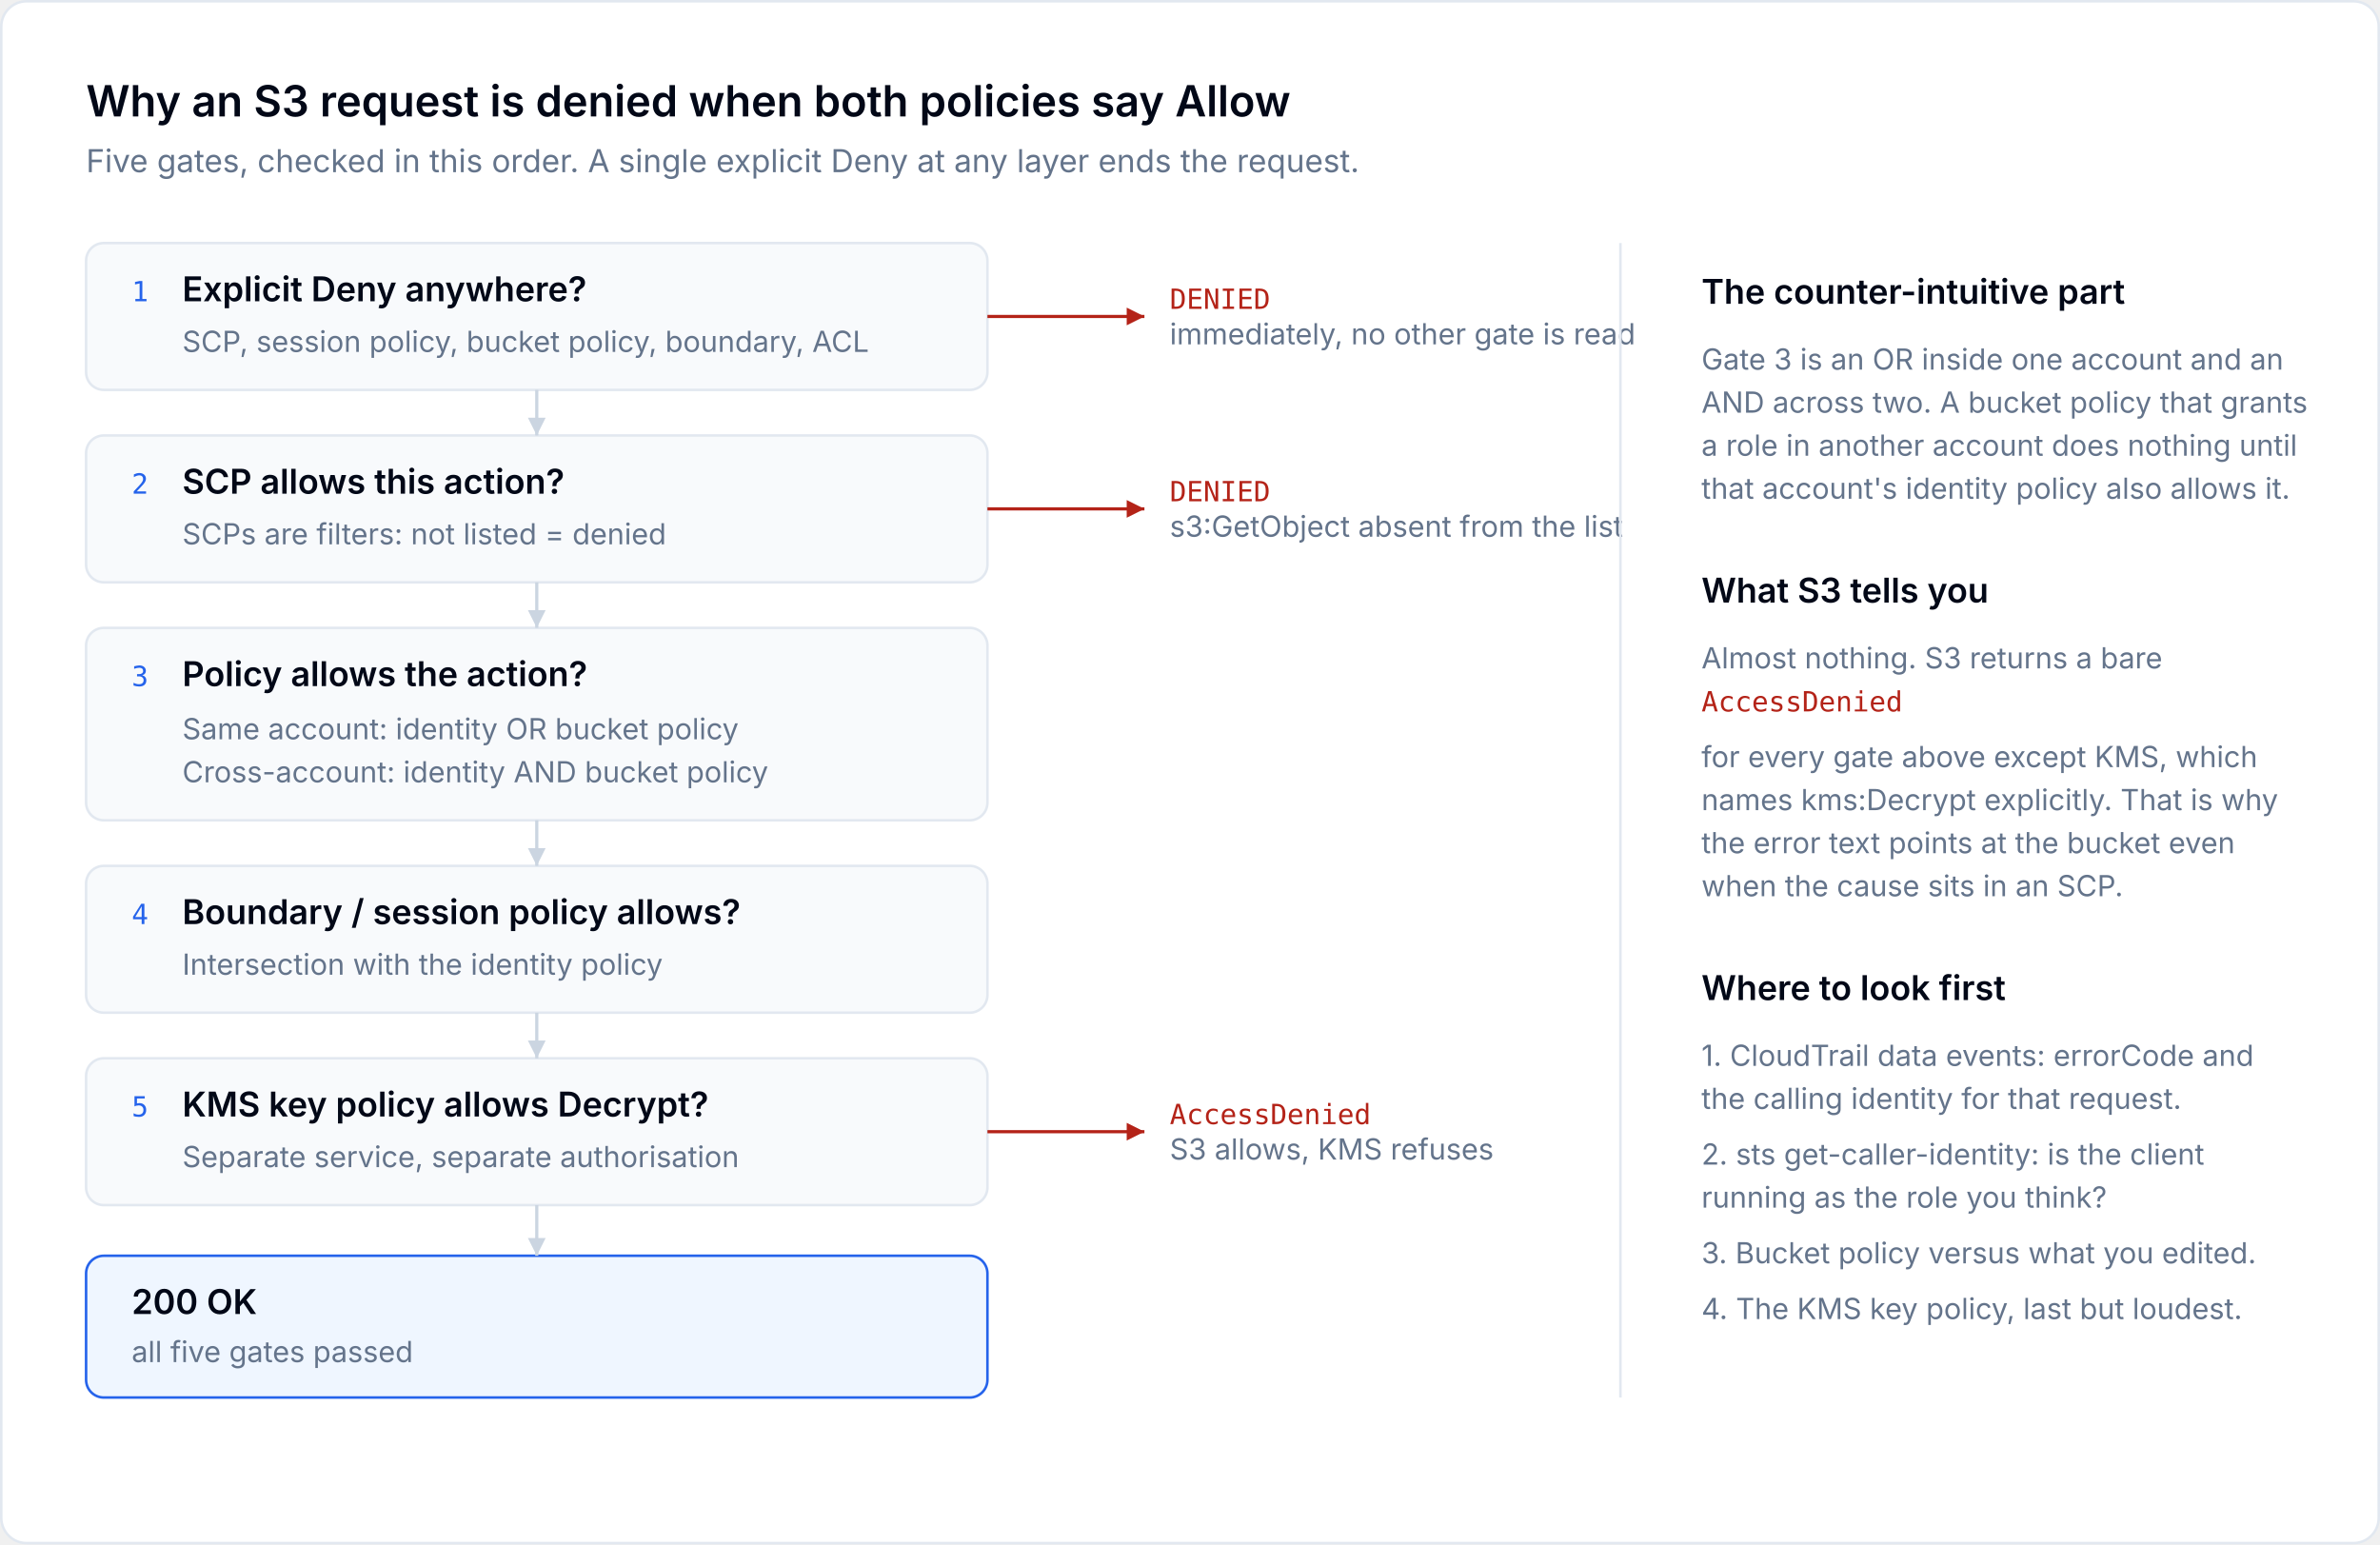
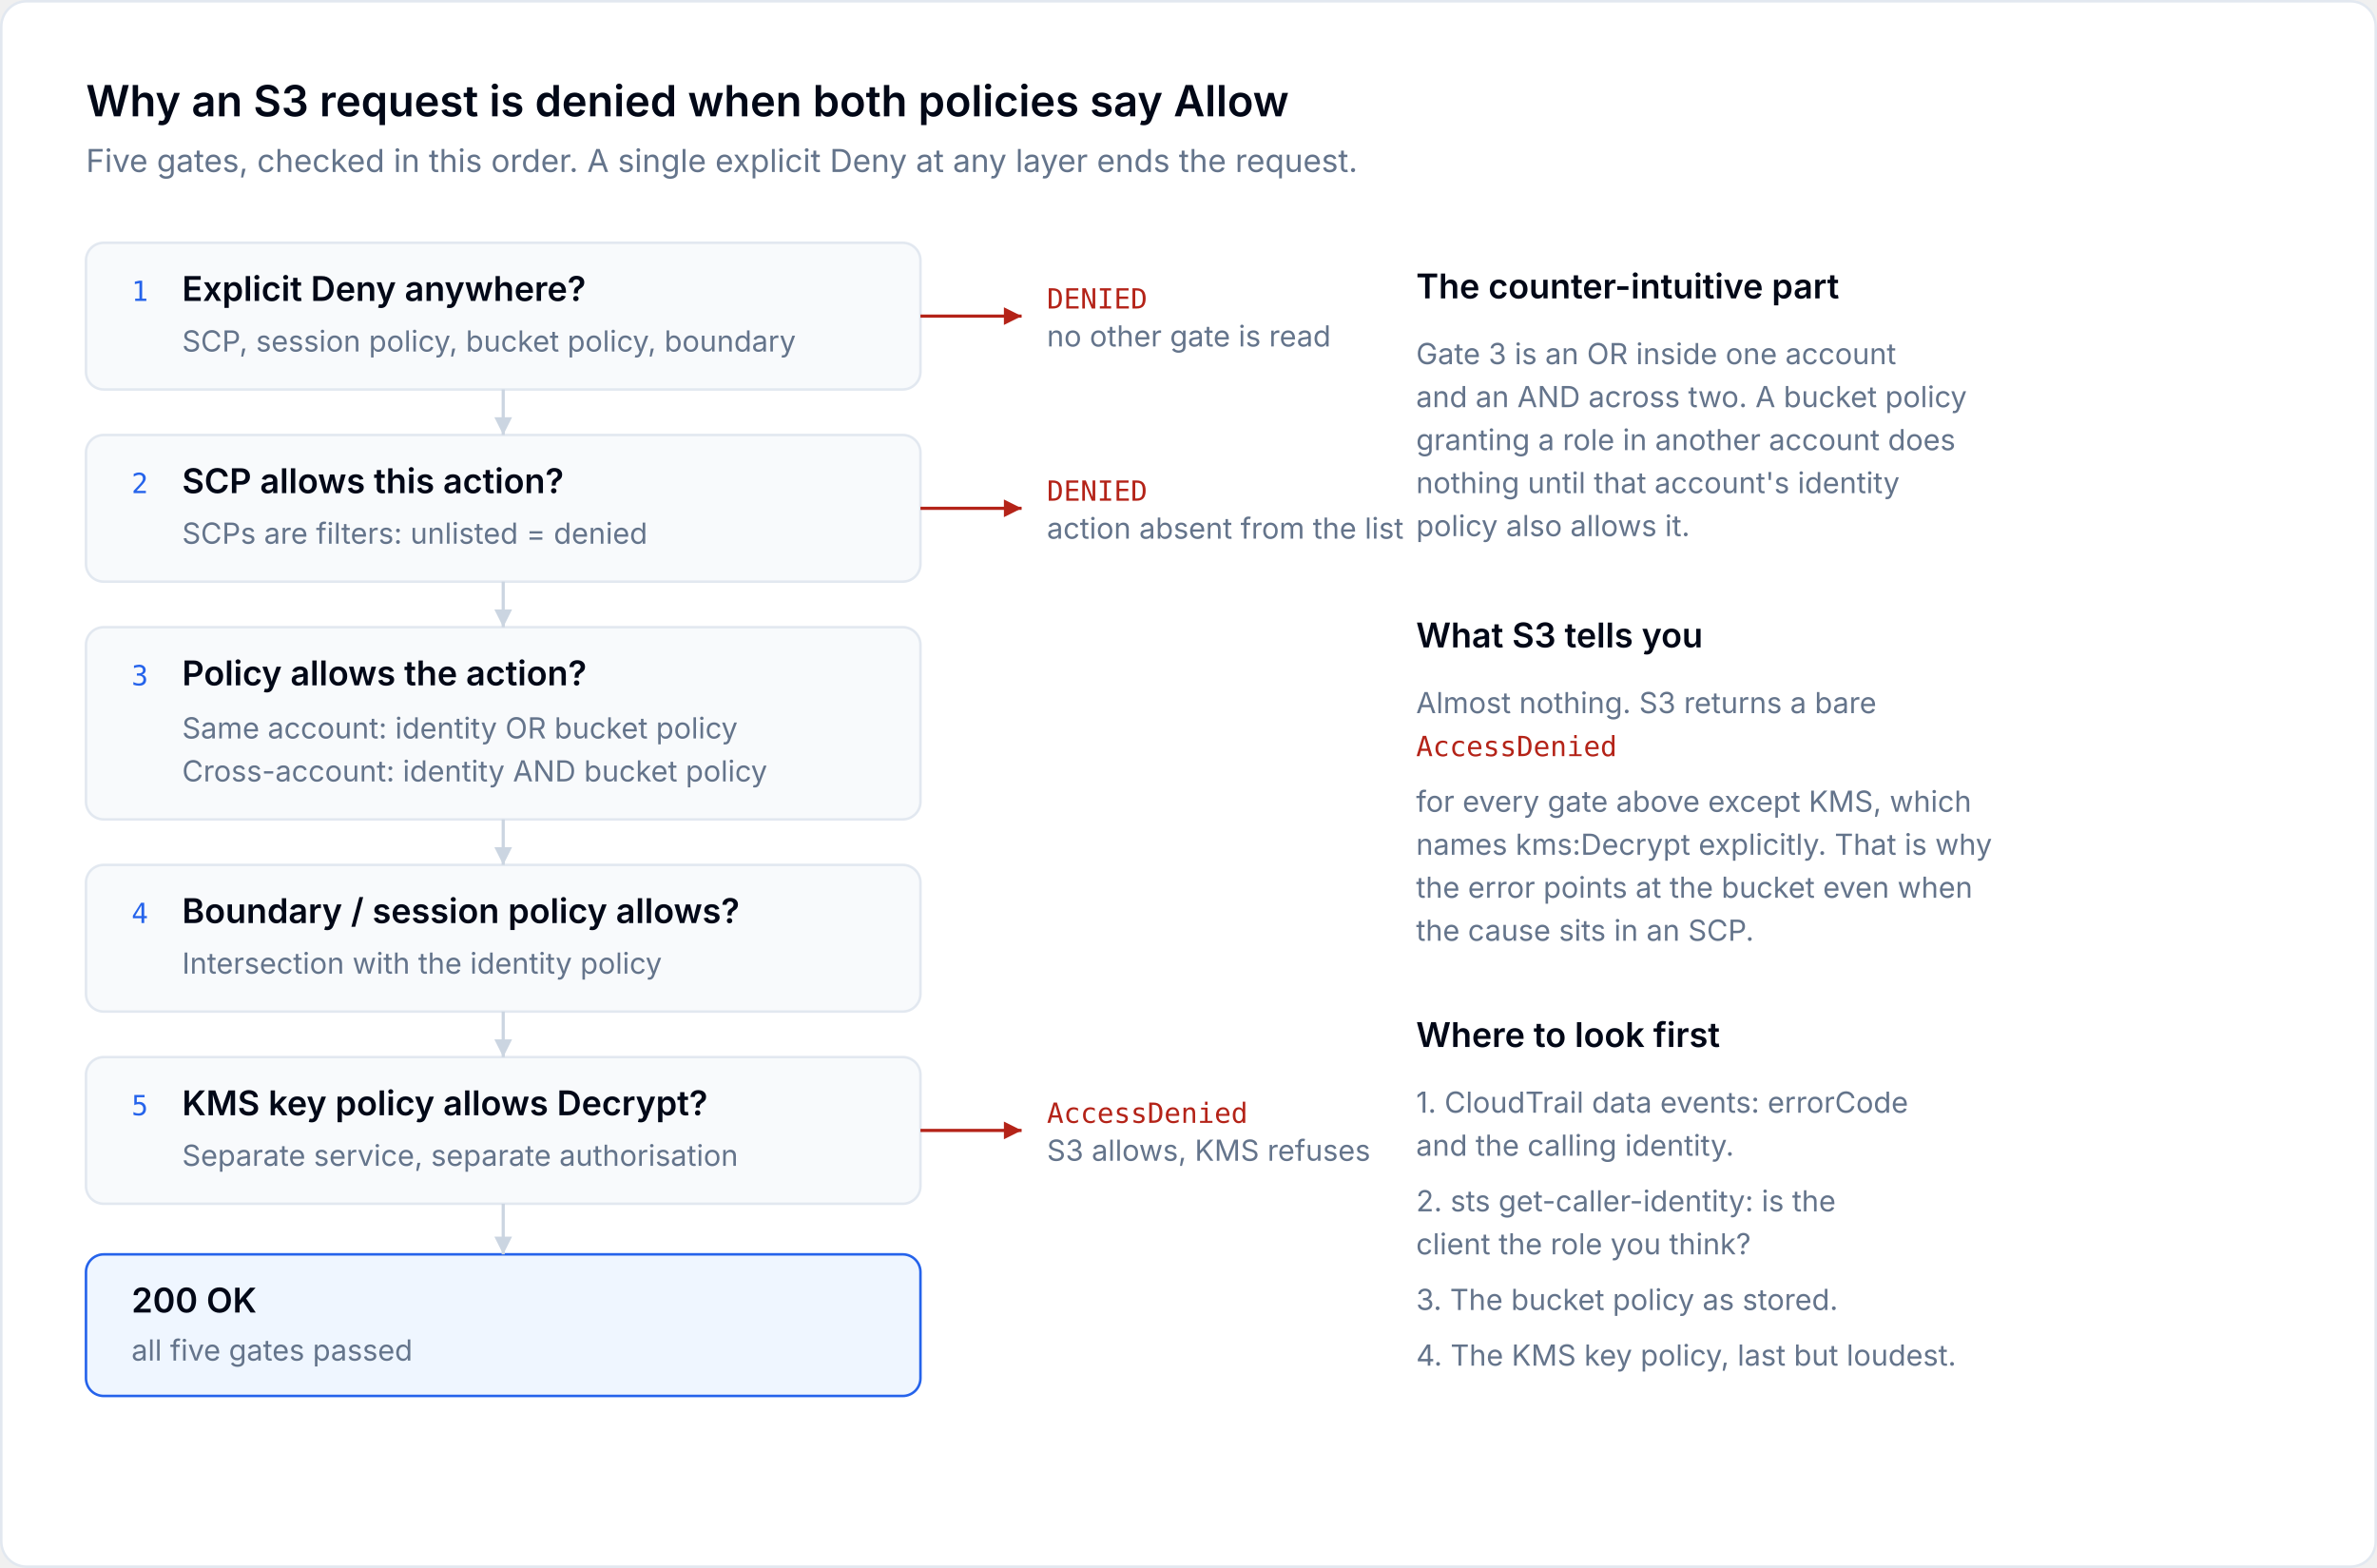
- <svg xmlns="http://www.w3.org/2000/svg" viewBox="0 0 940 610" width="940" height="610" role="img" aria-label="IAM evaluation order for an S3 request: explicit deny, service control policy, identity versus bucket policy, permissions boundary, then allow">
+ <svg xmlns="http://www.w3.org/2000/svg" viewBox="0 0 940 620" width="940" height="620" role="img" aria-label="IAM evaluation order for an S3 request: explicit deny, service control policy, identity versus bucket policy, permissions boundary, then allow">
  <style>
    .t { font-family: Inter, system-ui, -apple-system, sans-serif; }
    .h { font-size: 17px; font-weight: 600; fill: #020817; }
    .s { font-size: 12.5px; fill: #64748B; }
    .b { font-size: 13.5px; font-weight: 600; fill: #020817; }
    .d { font-size: 11.5px; fill: #64748B; }
    .n { font-family: "JetBrains Mono", ui-monospace, monospace; font-size: 11px; fill: #2563EB; }
    .r { font-family: "JetBrains Mono", ui-monospace, monospace; font-size: 11px; fill: #B42318; }
  </style>
-   <rect x="0.5" y="0.5" width="939" height="609" rx="10" fill="#FFFFFF" stroke="#E2E8F0" />
+   <rect x="0.5" y="0.5" width="939" height="619" rx="10" fill="#FFFFFF" stroke="#E2E8F0" />
  <text x="34" y="46" class="t h">Why an S3 request is denied when both policies say Allow</text>
  <text x="34" y="68" class="t s">Five gates, checked in this order. A single explicit Deny at any layer ends the request.</text>
-   <rect x="34" y="96" width="356" height="58" rx="7" fill="#F8FAFC" stroke="#E2E8F0" />
+   <rect x="34" y="96" width="330" height="58" rx="7" fill="#F8FAFC" stroke="#E2E8F0" />
  <text x="52" y="119" class="t n">1</text>
  <text x="72" y="119" class="t b">Explicit Deny anywhere?</text>
-   <text x="72" y="139" class="t d">SCP, session policy, bucket policy, boundary, ACL</text>
-   <line x1="390" y1="125" x2="452" y2="125" stroke="#B42318" stroke-width="1.25" />
-   <polygon points="452,125 445,121.5 445,128.5" fill="#B42318" />
-   <text x="462" y="122" class="t r">DENIED</text>
-   <text x="462" y="136" class="t d">immediately, no other gate is read</text>
-   <rect x="34" y="172" width="356" height="58" rx="7" fill="#F8FAFC" stroke="#E2E8F0" />
+   <text x="72" y="139" class="t d">SCP, session policy, bucket policy, boundary</text>
+   <line x1="364" y1="125" x2="404" y2="125" stroke="#B42318" stroke-width="1.25" />
+   <polygon points="404,125 397,121.5 397,128.5" fill="#B42318" />
+   <text x="414" y="122" class="t r">DENIED</text>
+   <text x="414" y="137" class="t d">no other gate is read</text>
+   <rect x="34" y="172" width="330" height="58" rx="7" fill="#F8FAFC" stroke="#E2E8F0" />
  <text x="52" y="195" class="t n">2</text>
  <text x="72" y="195" class="t b">SCP allows this action?</text>
-   <text x="72" y="215" class="t d">SCPs are filters: not listed = denied</text>
-   <line x1="390" y1="201" x2="452" y2="201" stroke="#B42318" stroke-width="1.25" />
-   <polygon points="452,201 445,197.5 445,204.5" fill="#B42318" />
-   <text x="462" y="198" class="t r">DENIED</text>
-   <text x="462" y="212" class="t d">s3:GetObject absent from the list</text>
-   <rect x="34" y="248" width="356" height="76" rx="7" fill="#F8FAFC" stroke="#E2E8F0" />
+   <text x="72" y="215" class="t d">SCPs are filters: unlisted = denied</text>
+   <line x1="364" y1="201" x2="404" y2="201" stroke="#B42318" stroke-width="1.25" />
+   <polygon points="404,201 397,197.5 397,204.5" fill="#B42318" />
+   <text x="414" y="198" class="t r">DENIED</text>
+   <text x="414" y="213" class="t d">action absent from the list</text>
+   <rect x="34" y="248" width="330" height="76" rx="7" fill="#F8FAFC" stroke="#E2E8F0" />
  <text x="52" y="271" class="t n">3</text>
  <text x="72" y="271" class="t b">Policy allows the action?</text>
  <text x="72" y="292" class="t d">Same account: identity OR bucket policy</text>
  <text x="72" y="309" class="t d">Cross-account: identity AND bucket policy</text>
-   <rect x="34" y="342" width="356" height="58" rx="7" fill="#F8FAFC" stroke="#E2E8F0" />
+   <rect x="34" y="342" width="330" height="58" rx="7" fill="#F8FAFC" stroke="#E2E8F0" />
  <text x="52" y="365" class="t n">4</text>
  <text x="72" y="365" class="t b">Boundary / session policy allows?</text>
  <text x="72" y="385" class="t d">Intersection with the identity policy</text>
-   <rect x="34" y="418" width="356" height="58" rx="7" fill="#F8FAFC" stroke="#E2E8F0" />
+   <rect x="34" y="418" width="330" height="58" rx="7" fill="#F8FAFC" stroke="#E2E8F0" />
  <text x="52" y="441" class="t n">5</text>
  <text x="72" y="441" class="t b">KMS key policy allows Decrypt?</text>
  <text x="72" y="461" class="t d">Separate service, separate authorisation</text>
-   <line x1="390" y1="447" x2="452" y2="447" stroke="#B42318" stroke-width="1.25" />
-   <polygon points="452,447 445,443.5 445,450.5" fill="#B42318" />
-   <text x="462" y="444" class="t r">AccessDenied</text>
-   <text x="462" y="458" class="t d">S3 allows, KMS refuses</text>
-   <rect x="34" y="496" width="356" height="56" rx="7" fill="#EFF6FF" stroke="#2563EB" />
+   <line x1="364" y1="447" x2="404" y2="447" stroke="#B42318" stroke-width="1.25" />
+   <polygon points="404,447 397,443.5 397,450.5" fill="#B42318" />
+   <text x="414" y="444" class="t r">AccessDenied</text>
+   <text x="414" y="459" class="t d">S3 allows, KMS refuses</text>
+   <rect x="34" y="496" width="330" height="56" rx="7" fill="#EFF6FF" stroke="#2563EB" />
  <text x="52" y="519" class="t b" fill="#2563EB">200 OK</text>
  <text x="52" y="538" class="t d">all five gates passed</text>
-   <line x1="212" y1="154" x2="212" y2="172" stroke="#CBD5E1" stroke-width="1.25" />
-   <polygon points="212,172 208.5,165 215.5,165" fill="#CBD5E1" />
-   <line x1="212" y1="230" x2="212" y2="248" stroke="#CBD5E1" stroke-width="1.25" />
-   <polygon points="212,248 208.5,241 215.5,241" fill="#CBD5E1" />
-   <line x1="212" y1="324" x2="212" y2="342" stroke="#CBD5E1" stroke-width="1.25" />
-   <polygon points="212,342 208.5,335 215.5,335" fill="#CBD5E1" />
-   <line x1="212" y1="400" x2="212" y2="418" stroke="#CBD5E1" stroke-width="1.25" />
-   <polygon points="212,418 208.5,411 215.5,411" fill="#CBD5E1" />
-   <line x1="212" y1="476" x2="212" y2="496" stroke="#CBD5E1" stroke-width="1.25" />
-   <polygon points="212,496 208.5,489 215.5,489" fill="#CBD5E1" />
-   <line x1="640" y1="96" x2="640" y2="552" stroke="#E2E8F0" />
-   <text x="672" y="120" class="t b">The counter-intuitive part</text>
-   <text x="672" y="146" class="t d">Gate 3 is an OR inside one account and an</text>
-   <text x="672" y="163" class="t d">AND across two. A bucket policy that grants</text>
-   <text x="672" y="180" class="t d">a role in another account does nothing until</text>
-   <text x="672" y="197" class="t d">that account's identity policy also allows it.</text>
-   <text x="672" y="238" class="t b">What S3 tells you</text>
-   <text x="672" y="264" class="t d">Almost nothing. S3 returns a bare</text>
-   <text x="672" y="281" class="t r">AccessDenied</text>
-   <text x="672" y="303" class="t d">for every gate above except KMS, which</text>
-   <text x="672" y="320" class="t d">names kms:Decrypt explicitly. That is why</text>
-   <text x="672" y="337" class="t d">the error text points at the bucket even</text>
-   <text x="672" y="354" class="t d">when the cause sits in an SCP.</text>
-   <text x="672" y="395" class="t b">Where to look first</text>
-   <text x="672" y="421" class="t d">1. CloudTrail data events: errorCode and</text>
-   <text x="672" y="438" class="t d">   the calling identity for that request.</text>
-   <text x="672" y="460" class="t d">2. sts get-caller-identity: is the client</text>
-   <text x="672" y="477" class="t d">   running as the role you think?</text>
-   <text x="672" y="499" class="t d">3. Bucket policy versus what you edited.</text>
-   <text x="672" y="521" class="t d">4. The KMS key policy, last but loudest.</text>
+   <line x1="199" y1="154" x2="199" y2="172" stroke="#CBD5E1" stroke-width="1.25" />
+   <polygon points="199,172 195.5,165 202.5,165" fill="#CBD5E1" />
+   <line x1="199" y1="230" x2="199" y2="248" stroke="#CBD5E1" stroke-width="1.25" />
+   <polygon points="199,248 195.5,241 202.5,241" fill="#CBD5E1" />
+   <line x1="199" y1="324" x2="199" y2="342" stroke="#CBD5E1" stroke-width="1.25" />
+   <polygon points="199,342 195.5,335 202.5,335" fill="#CBD5E1" />
+   <line x1="199" y1="400" x2="199" y2="418" stroke="#CBD5E1" stroke-width="1.25" />
+   <polygon points="199,418 195.5,411 202.5,411" fill="#CBD5E1" />
+   <line x1="199" y1="476" x2="199" y2="496" stroke="#CBD5E1" stroke-width="1.25" />
+   <polygon points="199,496 195.5,489 202.5,489" fill="#CBD5E1" />
+   <text x="560" y="118" class="t b">The counter-intuitive part</text>
+   <text x="560" y="144" class="t d">Gate 3 is an OR inside one account</text>
+   <text x="560" y="161" class="t d">and an AND across two. A bucket policy</text>
+   <text x="560" y="178" class="t d">granting a role in another account does</text>
+   <text x="560" y="195" class="t d">nothing until that account's identity</text>
+   <text x="560" y="212" class="t d">policy also allows it.</text>
+   <text x="560" y="256" class="t b">What S3 tells you</text>
+   <text x="560" y="282" class="t d">Almost nothing. S3 returns a bare</text>
+   <text x="560" y="299" class="t r">AccessDenied</text>
+   <text x="560" y="321" class="t d">for every gate above except KMS, which</text>
+   <text x="560" y="338" class="t d">names kms:Decrypt explicitly. That is why</text>
+   <text x="560" y="355" class="t d">the error points at the bucket even when</text>
+   <text x="560" y="372" class="t d">the cause sits in an SCP.</text>
+   <text x="560" y="414" class="t b">Where to look first</text>
+   <text x="560" y="440" class="t d">1. CloudTrail data events: errorCode</text>
+   <text x="560" y="457" class="t d">   and the calling identity.</text>
+   <text x="560" y="479" class="t d">2. sts get-caller-identity: is the</text>
+   <text x="560" y="496" class="t d">   client the role you think?</text>
+   <text x="560" y="518" class="t d">3. The bucket policy as stored.</text>
+   <text x="560" y="540" class="t d">4. The KMS key policy, last but loudest.</text>
</svg>
